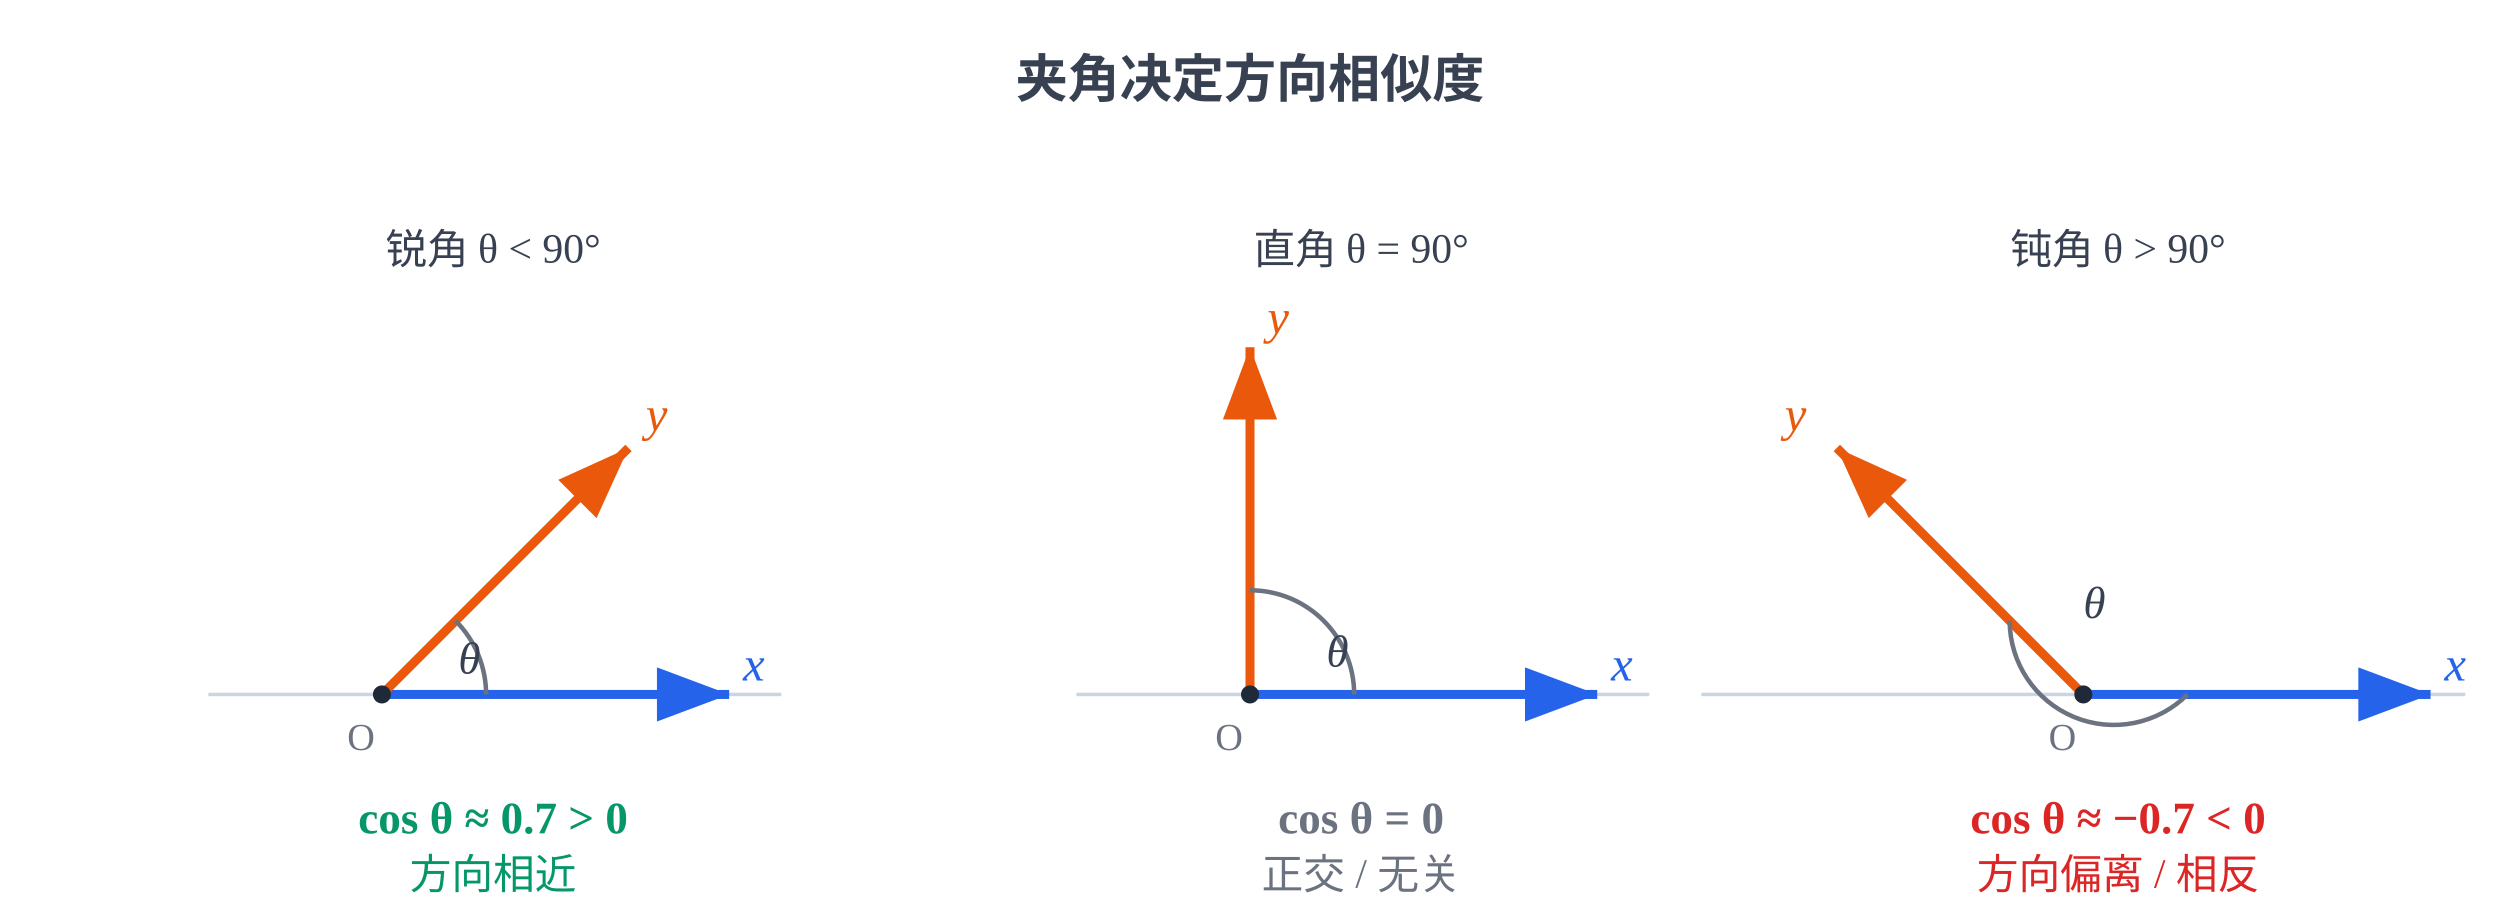
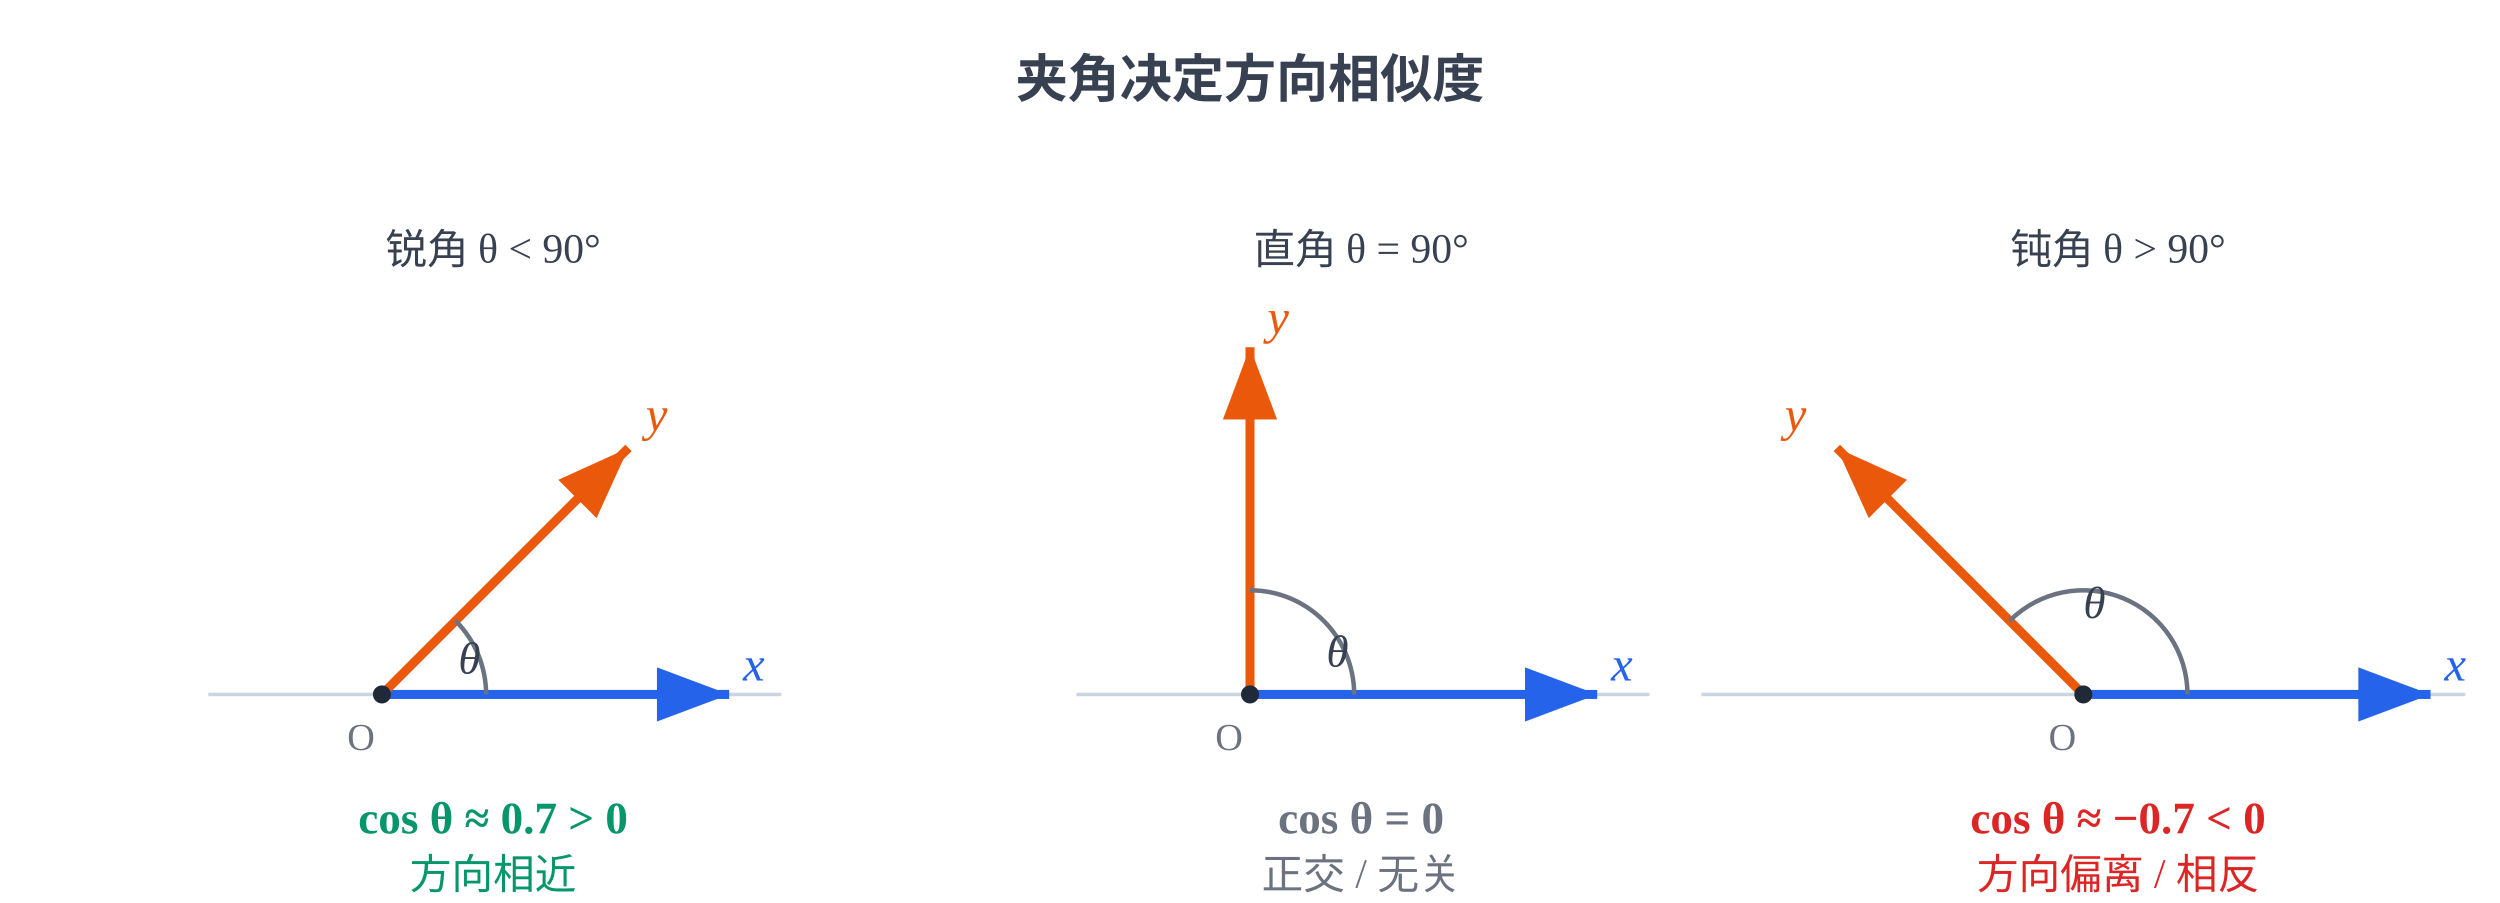
<svg xmlns="http://www.w3.org/2000/svg" viewBox="0 0 720 260" width="720" height="260" font-family="Cambria, Georgia, 'Times New Roman', serif">
  <style>
    .axis{color:#cbd5e1}.x{color:#2563eb}.y{color:#ea580c}.arc{color:#6b7280}.ink{color:#1f2937}.lbl{color:#374151}.dim{color:#6b7280}.pos{color:#059669}.zero{color:#6b7280}.neg{color:#dc2626}
    @media (prefers-color-scheme: dark){
      .axis{color:#475569}.x{color:#60a5fa}.y{color:#fb923c}.arc{color:#94a3b8}.ink{color:#e5e7eb}.lbl{color:#e5e7eb}.dim{color:#9ca3af}.pos{color:#34d399}.zero{color:#9ca3af}.neg{color:#f87171}
    }
  </style>
  <defs>
    <marker id="ax1" markerWidth="10" markerHeight="10" refX="8" refY="3" orient="auto">
      <path class="x" d="M0,0 L8,3 L0,6 Z" fill="currentColor" />
    </marker>
    <marker id="ay1" markerWidth="10" markerHeight="10" refX="8" refY="3" orient="auto">
      <path class="y" d="M0,0 L8,3 L0,6 Z" fill="currentColor" />
    </marker>
  </defs>
  <text class="lbl" x="360" y="28" font-size="15" fill="currentColor" text-anchor="middle" font-weight="600">夹角决定方向相似度</text>
  <g id="panel-acute">
    <line class="axis" x1="60" y1="200" x2="225" y2="200" stroke="currentColor" stroke-width="1" />
    <line class="x" x1="110" y1="200" x2="210" y2="200" stroke="currentColor" stroke-width="2.6" marker-end="url(#ax1)" />
    <line class="y" x1="110" y1="200" x2="181" y2="129" stroke="currentColor" stroke-width="2.6" marker-end="url(#ay1)" />
    <path class="arc" d="M140,200 A30,30 0 0,0 131.21,178.79" fill="none" stroke="currentColor" stroke-width="1.3" />
    <text class="lbl" x="132" y="194" font-size="13" font-style="italic" fill="currentColor">θ</text>
    <text class="x" x="214" y="196" font-size="14" font-style="italic" fill="currentColor">x</text>
    <text class="y" x="186" y="124" font-size="14" font-style="italic" fill="currentColor">y</text>
    <circle class="ink" cx="110" cy="200" r="2.6" fill="currentColor" />
    <text class="dim" x="100" y="216" font-size="11" fill="currentColor">O</text>
    <text class="lbl" x="142" y="76" font-size="12" fill="currentColor" text-anchor="middle">锐角 θ &lt; 90°</text>
    <text class="pos" x="142" y="240" font-size="13" fill="currentColor" text-anchor="middle" font-weight="600">cos θ ≈ 0.7 &gt; 0</text>
    <text class="pos" x="142" y="256" font-size="12" fill="currentColor" text-anchor="middle">方向相近</text>
  </g>
  <g id="panel-right">
    <line class="axis" x1="310" y1="200" x2="475" y2="200" stroke="currentColor" stroke-width="1" />
    <line class="x" x1="360" y1="200" x2="460" y2="200" stroke="currentColor" stroke-width="2.6" marker-end="url(#ax1)" />
    <line class="y" x1="360" y1="200" x2="360" y2="100" stroke="currentColor" stroke-width="2.6" marker-end="url(#ay1)" />
    <path class="arc" d="M390,200 A30,30 0 0,0 360,170" fill="none" stroke="currentColor" stroke-width="1.3" />
    <text class="lbl" x="382" y="192" font-size="13" font-style="italic" fill="currentColor">θ</text>
    <text class="x" x="464" y="196" font-size="14" font-style="italic" fill="currentColor">x</text>
    <text class="y" x="365" y="96" font-size="14" font-style="italic" fill="currentColor">y</text>
    <circle class="ink" cx="360" cy="200" r="2.6" fill="currentColor" />
    <text class="dim" x="350" y="216" font-size="11" fill="currentColor">O</text>
    <text class="lbl" x="392" y="76" font-size="12" fill="currentColor" text-anchor="middle">直角 θ = 90°</text>
    <text class="zero" x="392" y="240" font-size="13" fill="currentColor" text-anchor="middle" font-weight="600">cos θ = 0</text>
    <text class="zero" x="392" y="256" font-size="12" fill="currentColor" text-anchor="middle">正交 / 无关</text>
  </g>
  <g id="panel-obtuse">
    <line class="axis" x1="490" y1="200" x2="710" y2="200" stroke="currentColor" stroke-width="1" />
    <line class="x" x1="600" y1="200" x2="700" y2="200" stroke="currentColor" stroke-width="2.6" marker-end="url(#ax1)" />
    <line class="y" x1="600" y1="200" x2="529" y2="129" stroke="currentColor" stroke-width="2.6" marker-end="url(#ay1)" />
-     <path class="arc" d="M630,200 A30,30 0 0,1 578.79,178.79" fill="none" stroke="currentColor" stroke-width="1.3" />
+     <path class="arc" d="M630,200 A30,30 0 0,0 578.79,178.79" fill="none" stroke="currentColor" stroke-width="1.3" />
    <text class="lbl" x="600" y="178" font-size="13" font-style="italic" fill="currentColor">θ</text>
    <text class="x" x="704" y="196" font-size="14" font-style="italic" fill="currentColor">x</text>
    <text class="y" x="514" y="124" font-size="14" font-style="italic" fill="currentColor">y</text>
    <circle class="ink" cx="600" cy="200" r="2.6" fill="currentColor" />
    <text class="dim" x="590" y="216" font-size="11" fill="currentColor">O</text>
    <text class="lbl" x="610" y="76" font-size="12" fill="currentColor" text-anchor="middle">钝角 θ &gt; 90°</text>
    <text class="neg" x="610" y="240" font-size="13" fill="currentColor" text-anchor="middle" font-weight="600">cos θ ≈ −0.7 &lt; 0</text>
    <text class="neg" x="610" y="256" font-size="12" fill="currentColor" text-anchor="middle">方向偏离 / 相反</text>
  </g>
</svg>
